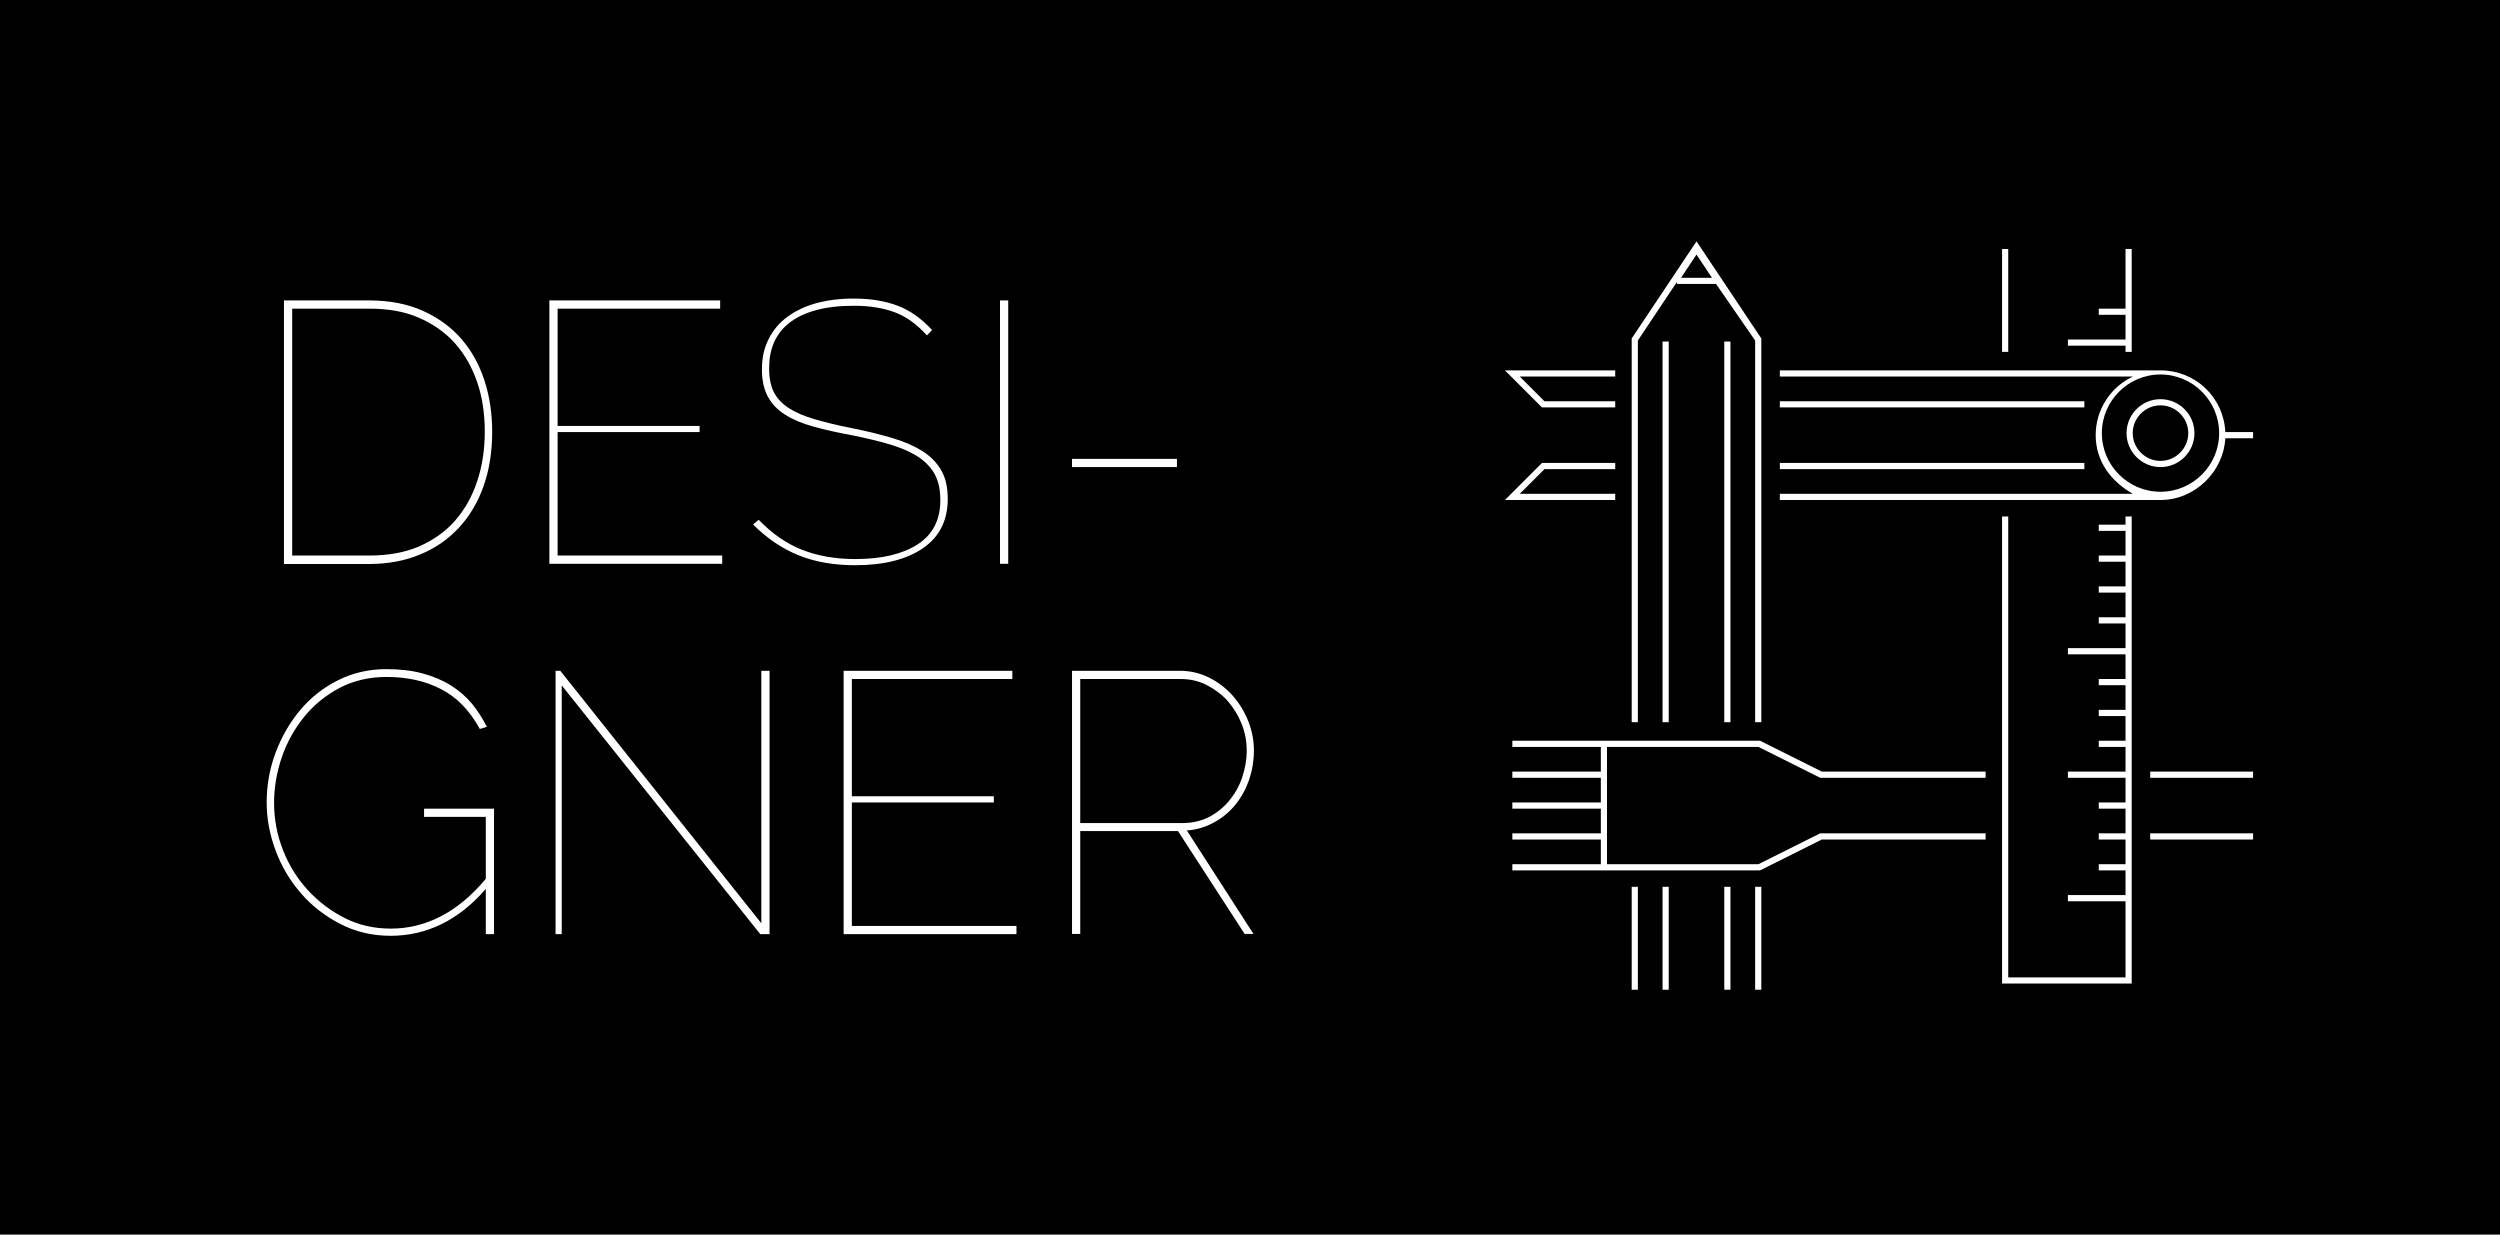
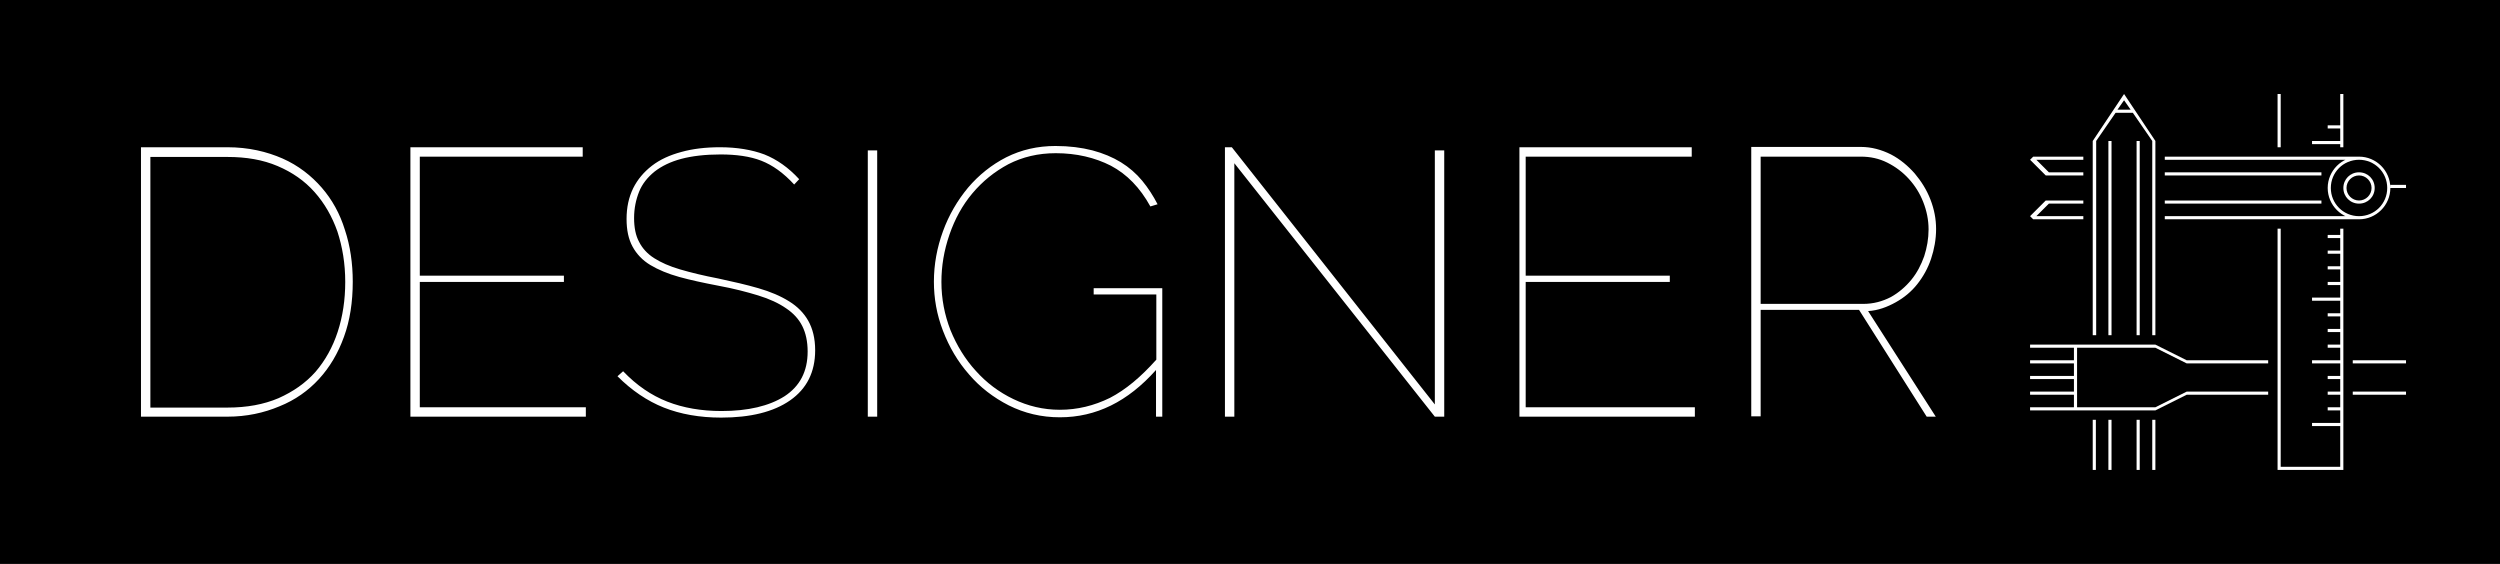
- <svg xmlns="http://www.w3.org/2000/svg" version="1.1" x="0px" y="0px" width="1215px" height="600px" viewBox="0 0 1215 600" style="enable-background:new 0 0 1215 600;" xml:space="preserve">
+ <svg xmlns="http://www.w3.org/2000/svg" xmlns:xlink="http://www.w3.org/1999/xlink" version="1.1" x="0px" y="0px" width="399px" height="90px" viewBox="0 0 399 90" style="enable-background:new 0 0 399 90;" xml:space="preserve">
  <style type="text/css">
	.st0{fill:#FFFFFF;}
+ 	.st1{display:none;fill:none;}
</style>
  <defs>
- </defs>
-   <g id="XMLID_15_">
-     <rect id="XMLID_67_" width="1215" height="600" />
-     <path id="XMLID_46_" class="st0" d="M138,274V146h41.2c10.1,0,18.9,1.7,26.4,5.1c7.5,3.4,13.7,7.9,18.7,13.7   c5,5.8,8.7,12.5,11.2,20.3c2.5,7.7,3.7,16,3.7,24.8c0,9.7-1.4,18.5-4.2,26.4c-2.8,7.9-6.8,14.6-12,20.2c-5.2,5.6-11.5,10-18.9,13   c-7.4,3.1-15.7,4.6-24.8,4.6H138z M235.6,209.8c0-8.8-1.2-16.8-3.7-24.1c-2.5-7.3-6.1-13.6-10.9-19c-4.8-5.3-10.7-9.4-17.7-12.4   c-7-3-15-4.3-24-4.3H142v120h37.2c9.2,0,17.4-1.4,24.4-4.4c7-3.1,12.9-7.2,17.6-12.6c4.7-5.4,8.3-11.8,10.7-19.1   C234.4,226.4,235.6,218.5,235.6,209.8z M351,270v4h-84V146h83v4h-79v57h69v3h-69v60H351z M450.5,163c-5-5.5-10.3-9.3-15.8-11.3   c-5.5-2-12-3.1-19.5-3.1c-7.3,0-13.6,0.7-18.8,2.2c-5.2,1.4-9.5,3.5-12.9,6.2c-3.4,2.7-5.8,5.9-7.4,9.6c-1.6,3.7-2.3,7.9-2.3,12.6   c0,4.6,0.8,8.4,2.3,11.4c1.6,3.1,4,5.6,7.2,7.7c3.2,2.1,7.4,3.9,12.5,5.4c5.1,1.5,11.2,3,18.3,4.4c7.1,1.4,13.5,3,19.3,4.7   c5.8,1.7,10.6,3.8,14.7,6.3c4,2.5,7.1,5.6,9.3,9.4c2.2,3.7,3.2,8.4,3.2,14c0,10.4-4,18.4-12,23.9c-8,5.5-19,8.3-33,8.3   c-10.3,0-19.5-1.6-27.4-4.8c-8-3.2-15.4-8.2-22.2-15l2.7-2.3c6.5,6.7,13.5,11.6,21.1,14.6c7.6,3,16.3,4.5,26,4.5   c12.7,0,22.8-2.4,30.1-7.1c7.4-4.7,11.1-11.9,11.1-21.5c0-4.8-0.8-8.8-2.5-12.2c-1.7-3.3-4.3-6.1-7.7-8.5   c-3.5-2.4-7.9-4.4-13.3-6.1c-5.4-1.7-11.8-3.2-19.1-4.7c-7.1-1.3-13.4-2.7-18.8-4.2c-5.5-1.5-10.1-3.4-13.9-5.8   c-3.8-2.3-6.6-5.3-8.5-8.8c-1.9-3.5-2.9-7.9-2.9-13.2c0-5.5,1-10.4,3.2-14.7c2.1-4.3,5.1-7.9,9-10.8c3.9-2.9,8.6-5.2,14-6.7   c5.5-1.5,11.6-2.3,18.5-2.3c8.2,0,15.3,1.2,21.3,3.5c6.1,2.3,11.6,6.3,16.7,11.8L450.5,163z M486,274V146h4v128H486z M521,227v-4   h51v4H521z M236,432.1c-13,15.1-28.7,22.7-46.1,22.7c-8.9,0-17-1.9-24.4-5.7c-7.4-3.8-13.8-8.7-19.1-14.8   c-5.3-6.1-9.5-13-12.4-20.8c-2.9-7.7-4.4-15.6-4.4-23.5c0-8.3,1.4-16.3,4.3-24.1c2.9-7.8,6.9-14.7,12-20.8   c5.1-6.1,11.2-10.9,18.4-14.5c7.1-3.6,15-5.4,23.5-5.4c6.6,0,12.5,0.7,17.6,2.1c5.2,1.4,9.7,3.3,13.7,5.8c4,2.5,7.3,5.4,10.2,8.8   c2.8,3.4,5.2,7.2,7.3,11.3l-3.4,1.1c-4.9-9-11.2-15.5-18.9-19.4c-7.7-4-16.5-5.9-26.5-5.9c-8.4,0-16,1.8-22.7,5.3   c-6.7,3.5-12.5,8.2-17.2,14c-4.7,5.8-8.4,12.3-10.9,19.6c-2.5,7.3-3.8,14.8-3.8,22.3c0,8,1.5,15.8,4.4,23.1   c2.9,7.4,7,13.9,12.2,19.5c5.2,5.6,11.2,10.1,18,13.5c6.8,3.4,14.2,5,22.1,5c8.4,0,16.4-1.9,24-5.8c7.6-3.8,15.2-10,22.2-18.4V397   h-30v-4h34v61h-4V432.1z M273,333.1V454h-3V326h2.3L370,448.7V326h4v128h-4.5L273,333.1z M494,450v4h-84V326h82v4h-78v57h69v3h-69   v60H494z M521,454V326h52.4c5.2,0,10,1.2,14.4,3.4c4.4,2.2,8.2,5.2,11.4,8.8c3.2,3.7,5.7,7.8,7.5,12.4c1.8,4.6,2.7,9.3,2.7,14.1   c0,4.9-0.8,9.7-2.3,14.2c-1.6,4.6-3.8,8.6-6.7,12.2c-2.9,3.5-6.3,6.4-10.4,8.6c-4,2.2-8.4,3.6-13.2,3.9l32.4,50.3h-4.3l-32.4-50   H525v50H521z M525,400h49.7c4.8,0,9.1-1,13-3c3.8-2,7.1-4.7,9.8-8c2.7-3.3,4.8-7,6.2-11.2c1.4-4.2,2.2-8.5,2.2-13   c0-4.6-0.8-8.9-2.5-13.1c-1.7-4.2-4-7.9-6.9-11.2c-2.9-3.2-6.4-5.7-10.3-7.7c-4-2-8.2-2.8-12.6-2.8H525V400z" />
-     <path id="XMLID_16_" class="st0" d="M885.4,375H965v3h-80.4l-30-15H781v57h73.6l30-15H965v3h-79.6l-30,15H780h-2h-43v-3h43v-12h-43   v-3h43v-12h-43v-3h43v-12h-43v-3h43v-12h-43v-3h43h2h75.4L885.4,375z M1045,408h50v-3h-50V408z M1045,375v3h50v-3H1045z M1095,210   h-13.5c-0.8-17-14.6-30-31.5-30H865v3h171.6c-10.7,5-18.1,15.9-18.1,28.5s7.4,22.5,18.1,28.5H865v3h185c16.9,0,30.7-14,31.5-30   h13.5V210z M1050,239c-15.7,0-28.5-12.8-28.5-28.5s12.8-28.5,28.5-28.5s28.5,12.8,28.5,28.5S1065.7,239,1050,239z M731.4,180H785v3   h-46.4l12,12H785v3h-35.6L731.4,180z M1013,198H865v-3h148V198z M749.4,225H785v3h-34.4l-12,12H785v3h-53.6L749.4,225z M1013,228   H865v-3h148V228z M1050,194c-9.1,0-16.5,7.4-16.5,16.5s7.4,16.5,16.5,16.5s16.5-7.4,16.5-16.5S1059.1,194,1050,194z M1050,224   c-7.4,0-13.5-6.1-13.5-13.5s6.1-13.5,13.5-13.5s13.5,6.1,13.5,13.5S1057.4,224,1050,224z M976,171h-3v-50h3V171z M1033,255h-13v3   h13v12h-13v3h13v12h-13v3h13v12h-13v3h13v12h-28v3h28v12h-13v3h13v12h-13v3h13v12h-13v3h13v12h-28v3h28v12h-13v3h13v12h-13v3h13v12   h-13v3h13v12h-28v3h28v37h-57V251h-3v227h63V251h-3V255z M1033,121v29h-13v3h13v12h-28v3h28v3h3v-50H1033z M824.5,117.3L793,164.5   V351h3V165.5l19-28.5v1h19l19,27.5V351h3V164.5L824.5,117.3z M817,135l7.5-11.3L832,135H817z M853,431h3v50h-3V431z M793,431h3v50   h-3V431z M808,166h3v185h-3V166z M808,431h3v50h-3V431z M838,166h3v185h-3V166z M838,431h3v50h-3V431z" />
-   </g>
+     <symbol id="DESIGNER_-_BADGE" viewBox="-399 -90 798 180">
+       <polygon id="XMLID_1012_" points="399,-90 -399,-90 -399,90 399,90   " />
+       <path id="XMLID_999_" class="st0" d="M-296.3,30.1c-3.3,3.8-7.5,7.1-12.5,9.3c-5,2.2-10.9,3.6-17.6,3.6H-354v-86h27.6    c6.1,0,11.6,1.2,16.6,3.3c5,2,9.2,5,12.6,8.7c3.4,3.7,6.1,8.2,8,13.5c1.9,5.2,2.8,11.1,2.8,17.6c0,5.8-0.8,11.4-2.5,16.5    C-290.5,21.8-293,26.3-296.3,30.1z M-291.2-15.9c-1.6-4.9-4-9.2-7.1-12.8c-3.2-3.6-7.1-6.3-11.8-8.4c-4.7-2-10.1-3-16.3-3H-351v80    h24.6c6,0,11.3-0.9,16-2.9c4.7-2,8.6-4.7,11.8-8.3c3.2-3.6,5.6-7.8,7.3-12.6c1.6-4.9,2.5-10.2,2.5-16.1    C-288.8-5.7-289.6-11-291.2-15.9z M-265-40h53v-3h-56v86h55v-3h-52V2h46V0h-46V-40z M-141-12.4c1.4-2.5,2.2-5.6,2.2-9.4    c0-7-2.7-12.3-8-16c-5.3-3.7-12.7-5.5-22-5.5c-6.9,0-13,1.1-18.3,3.2c-5.3,2.1-10.3,5.5-14.8,10l1.8,1.6c4.3-4.5,9-7.7,14.1-9.7    c5.1-2,10.9-3,17.3-3c8.5,0,15.2,1.6,20.1,4.7c4.9,3.2,7.4,7.9,7.4,14.3c0,3.2-0.6,5.9-1.7,8.1c-1.1,2.2-2.8,4.1-5.2,5.7    c-2.3,1.6-5.3,3-8.9,4.1c-3.6,1.1-7.8,2.2-12.7,3.1c-4.7,0.9-8.9,1.8-12.5,2.8c-3.6,1-6.7,2.3-9.2,3.8s-4.4,3.5-5.7,5.9    c-1.3,2.4-1.9,5.3-1.9,8.8c0,3.7,0.7,6.9,2.1,9.8c1.4,2.8,3.4,5.2,6,7.2c2.6,2,5.7,3.4,9.4,4.4c3.6,1,7.7,1.5,12.3,1.5    c5.4,0,10.2-0.8,14.2-2.3c4-1.6,7.7-4.2,11.1-7.9l-1.6-1.7c-3.4,3.7-6.9,6.2-10.5,7.6c-3.6,1.4-8,2-13,2c-4.9,0-9.1-0.5-12.5-1.4    s-6.3-2.3-8.6-4.1c-2.2-1.8-3.9-3.9-4.9-6.4c-1-2.5-1.6-5.3-1.6-8.4c0-3,0.5-5.6,1.6-7.6c1-2,2.6-3.8,4.8-5.2    c2.2-1.4,4.9-2.6,8.3-3.6c3.4-1,7.5-2,12.2-2.9c4.7-1,9-2,12.8-3.1c3.8-1.1,7.1-2.5,9.8-4.2C-144.5-7.8-142.4-9.9-141-12.4z     M-122,42h3v-85h-3V42z M-50-2h22v-41h-2v14.9c-9-10.1-19.1-15.1-30.7-15.1c-5.9,0-11.3,1.3-16.3,3.8c-4.9,2.5-9.2,5.8-12.7,9.9    c-3.6,4.1-6.3,8.7-8.3,13.9c-2,5.2-2.9,10.4-2.9,15.7c0,5.5,1,10.9,2.9,16.1c1.9,5.2,4.6,9.8,8,13.9c3.4,4,7.5,7.3,12.2,9.7    c4.8,2.4,10,3.6,15.7,3.6c4.4,0,8.3-0.5,11.8-1.4c3.4-0.9,6.5-2.2,9.1-3.8c2.6-1.6,4.9-3.6,6.8-5.9c1.9-2.3,3.5-4.8,4.9-7.5    l-2.3-0.7c-3.3,6-7.5,10.3-12.6,13c-5.1,2.6-11,4-17.6,4c-5.6,0-10.6-1.2-15.1-3.5c-4.5-2.4-8.3-5.5-11.5-9.3    c-3.2-3.8-5.6-8.2-7.3-13.1C-97.7,10-98.5,5-98.5,0c0-5.4,1-10.5,2.9-15.4c2-4.9,4.7-9.3,8.1-13c3.4-3.8,7.4-6.8,12-9    c4.6-2.2,9.5-3.4,14.8-3.4c5.6,0,10.9,1.3,16,3.8c5,2.6,9.8,6.6,14.8,12.2V-4h-20V-2z M59,42h3v-85h-3L-5,37.9V-43h-3v86h2.2    L59-39.1V42z M88-40h54v-3H86v86h55v-3H88V2h46V0H88V-40z M206.1-6.5c2.7,1.5,5,3.4,6.9,5.8c1.9,2.4,3.4,5.1,4.4,8.1    c1,3,1.6,6.2,1.6,9.5c0,3.2-0.6,6.3-1.8,9.4c-1.2,3.1-2.9,5.8-5,8.3c-2.1,2.4-4.7,4.6-7.6,6.1c-3,1.5-6.2,2.4-9.6,2.4h-35v-86h3    v34h31.4L216-43h2.9L197.3-9.3C200.5-9.1,203.4-8,206.1-6.5z M163-7v47h32c3,0,5.8-0.6,8.4-1.9c2.6-1.3,4.9-3,6.9-5.2    c2-2.2,3.5-4.6,4.6-7.4c1.1-2.8,1.7-5.7,1.7-8.7c0-3-0.5-5.8-1.4-8.6c-1-2.8-2.3-5.3-4.1-7.5c-1.8-2.2-4-4.1-6.5-5.5    C201.9-6.2,199-7,195.8-7H163z" />
+       <path id="XMLID_638_" class="st0" d="M354,35c-2.8,0-5-2.2-5-5s2.2-5,5-5s5,2.2,5,5S356.8,35,354,35z M354,26c-2.2,0-4,1.8-4,4    s1.8,4,4,4c2.2,0,4-1.8,4-4S356.2,26,354,26z M354,40c-5.5,0-10-4.5-10-10s4.5-10,10-10c5.5,0,10,4.5,10,10S359.5,40,354,40z     M354,21c-5,0-9,4-9,9s4,9,9,9c5,0,9-4,9-9S359,21,354,21z M369,31v-1h-5v1H369z M329,43h-1v17h1V43z M348,43h1v17h-1V50h-4v-1h4    v-4h-9v-1h9V43z M348,15h-4v-1h4v-4h-4V9h4V5h-4V4h4V0h-4v-1h4v-4h-9v-1h9v-4h-4v-1h4v-4h-4v-1h4v-4h-4v-1h4v-4h-9v-1h9v-4h-4v-1    h4v-4h-4v-1h4v-4h-4v-1h4v-4h-9v-1h9v-13h-19v76h-1v-77h21v77h-1V15z M354,40h-62v-1h62V40z M342,35h-50v-1h50V35z M342,26h-50v-1    h50V26z M354,21h-62v-1h62V21z M266,34v1h-11l-4,4h15v1h-16l-1-1l5-5H266z M266,20v1h-15l4,4h11v1h-12l-5-5l1-1H266z M270-17h-1    v62l10,15l10-15v-62h-1v62l-6.2,9h-5.5l-6.2-9V-17z M276.9,55h4.2l-2.1,3L276.9,55z M284-17v62h-1v-62H284z M275-17v62h-1v-62H275    z M274-60h1v16h-1V-60z M283-60h1v16h-1V-60z M288-60h1v16h-1V-60z M269-60h1v16h-1V-60z M352-25v-1h17v1H352z M352-36h17v1h-17    V-36z M289-20h-40v-1h14v-4h-14v-1h14v-4h-14v-1h14v-4h-14v-1h14v-4h-14v-1h40l10,5h26v1h-26l-10-5h-25v19h25l10-5h26v1h-26    L289-20z" />
+       <polygon id="XMLID_1013_" class="st1" points="-399,90 399,90 399,-90 -399,-90   " />
+     </symbol>
+   </defs>
+   <use xlink:href="#DESIGNER_-_BADGE" width="798" height="180" id="XMLID_15_" x="-399" y="-90" transform="matrix(0.5 0 0 -0.5 199.5 45)" style="overflow:visible;" />
</svg>
